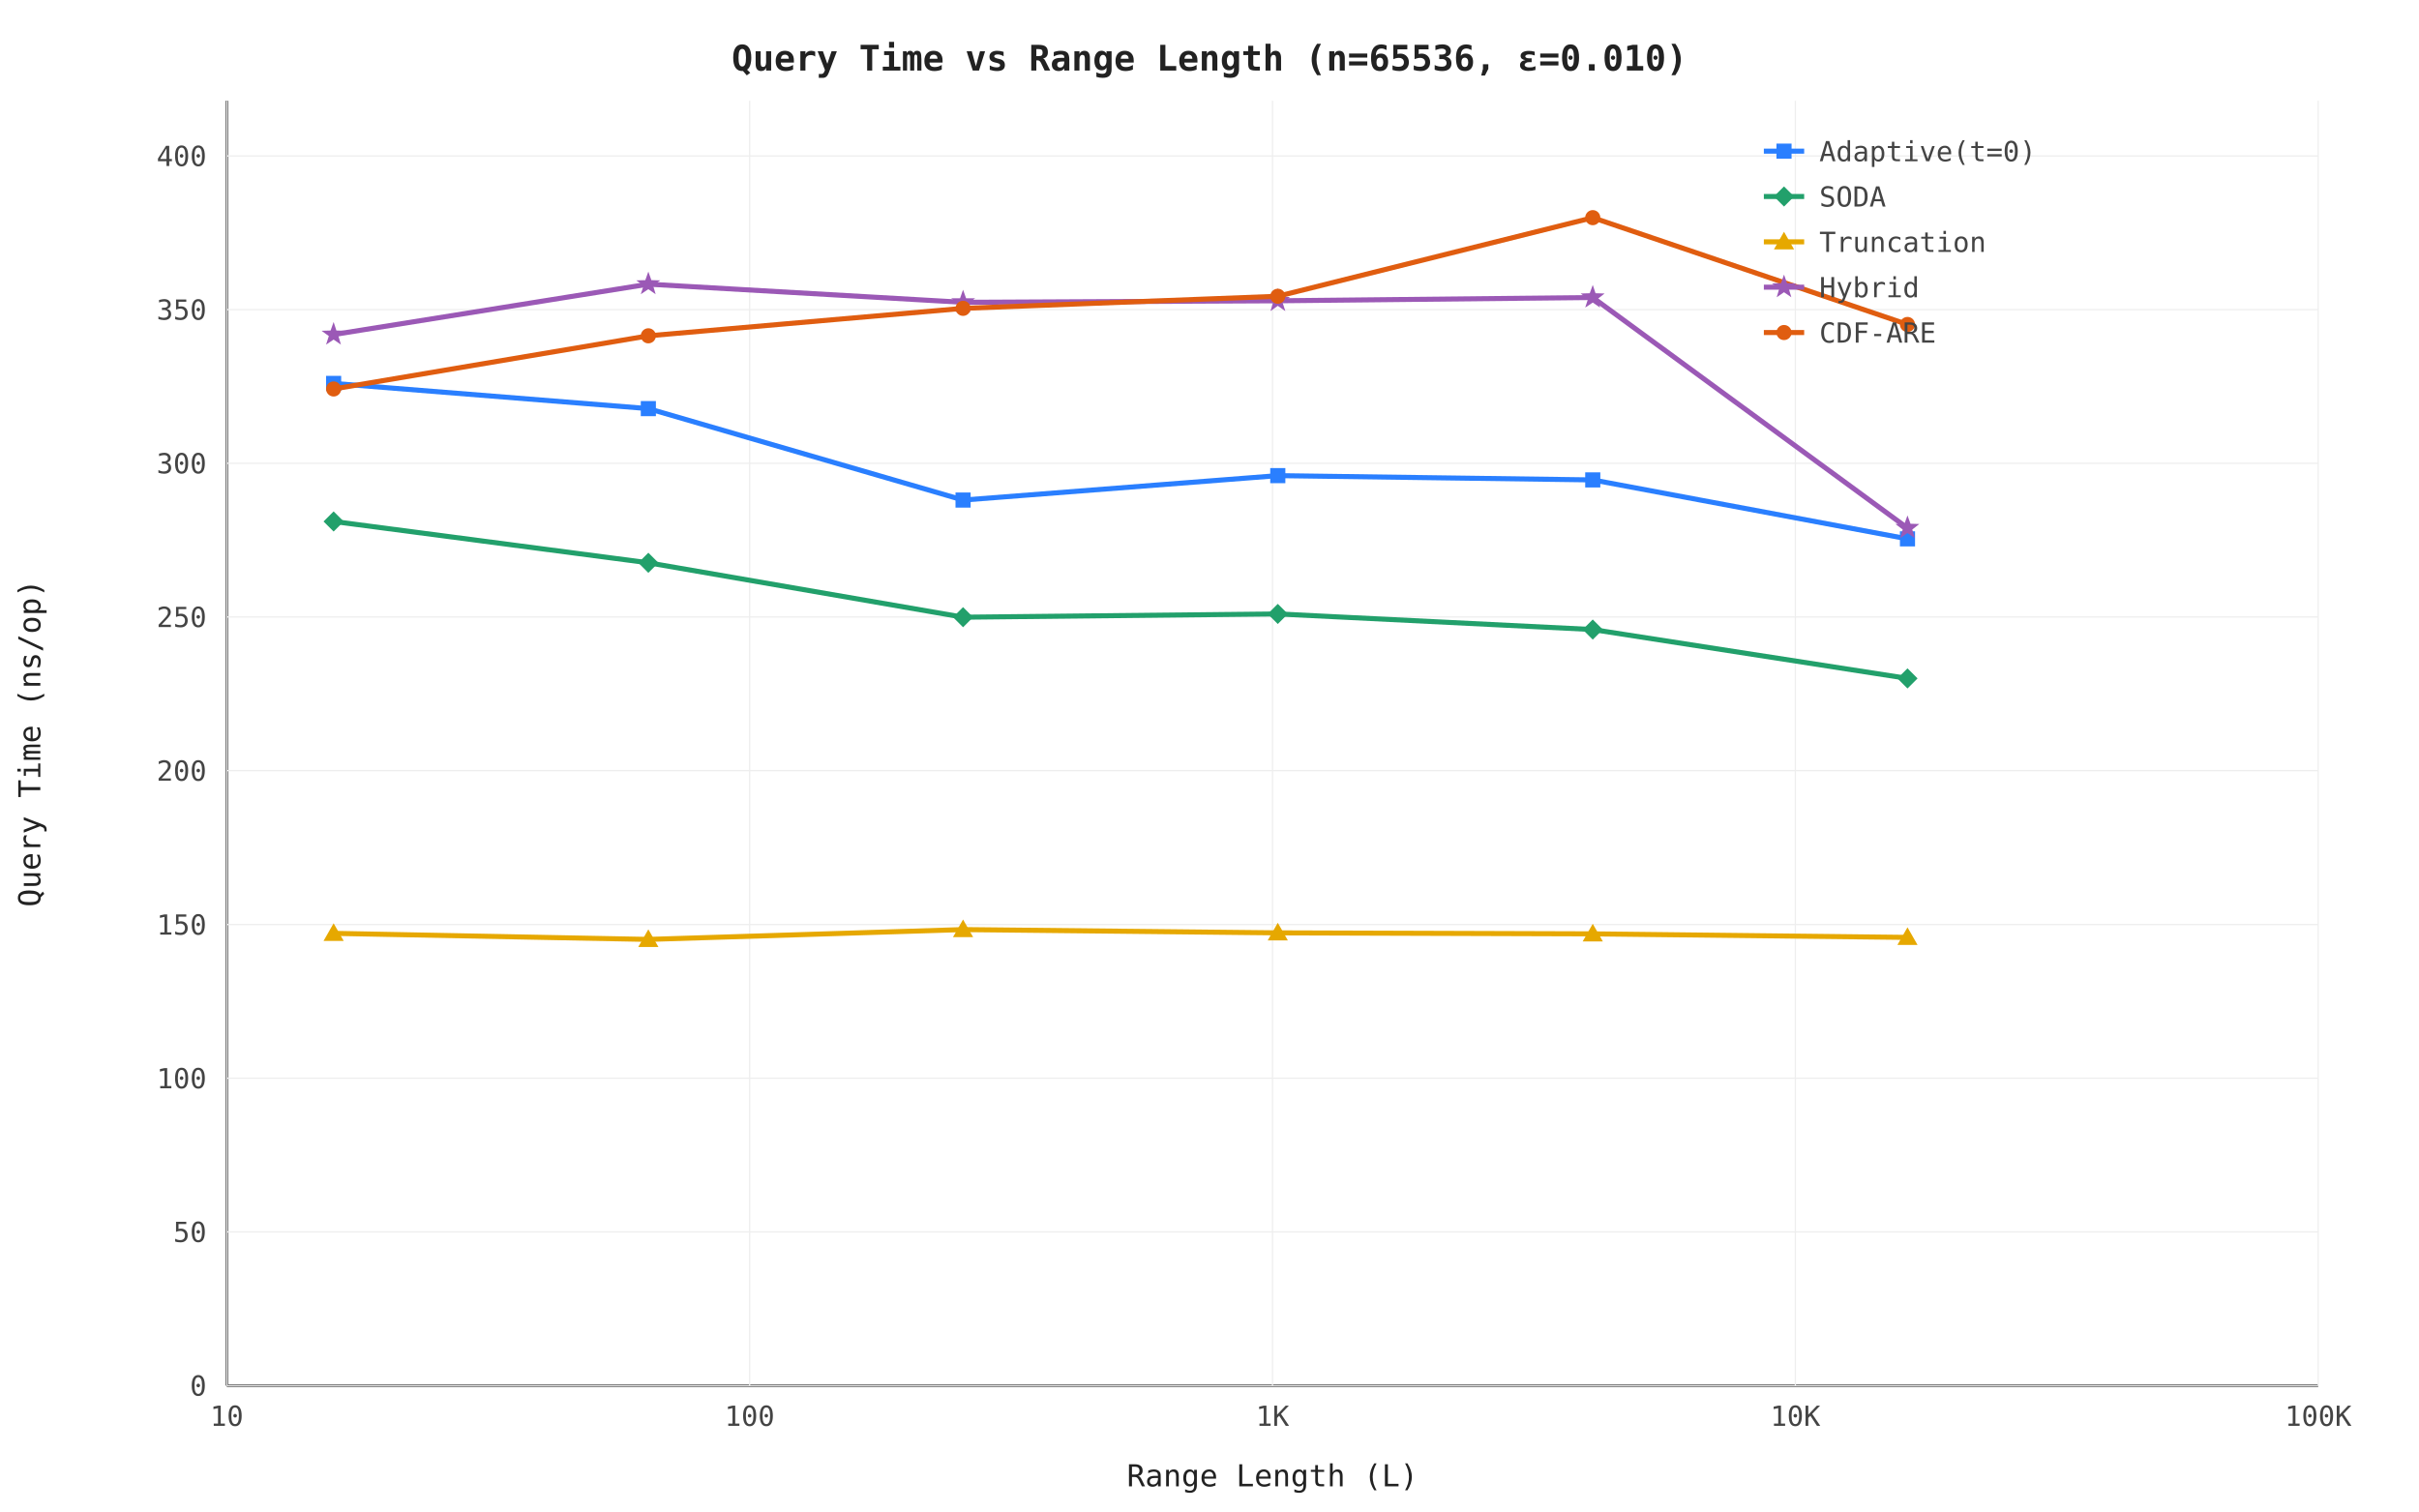
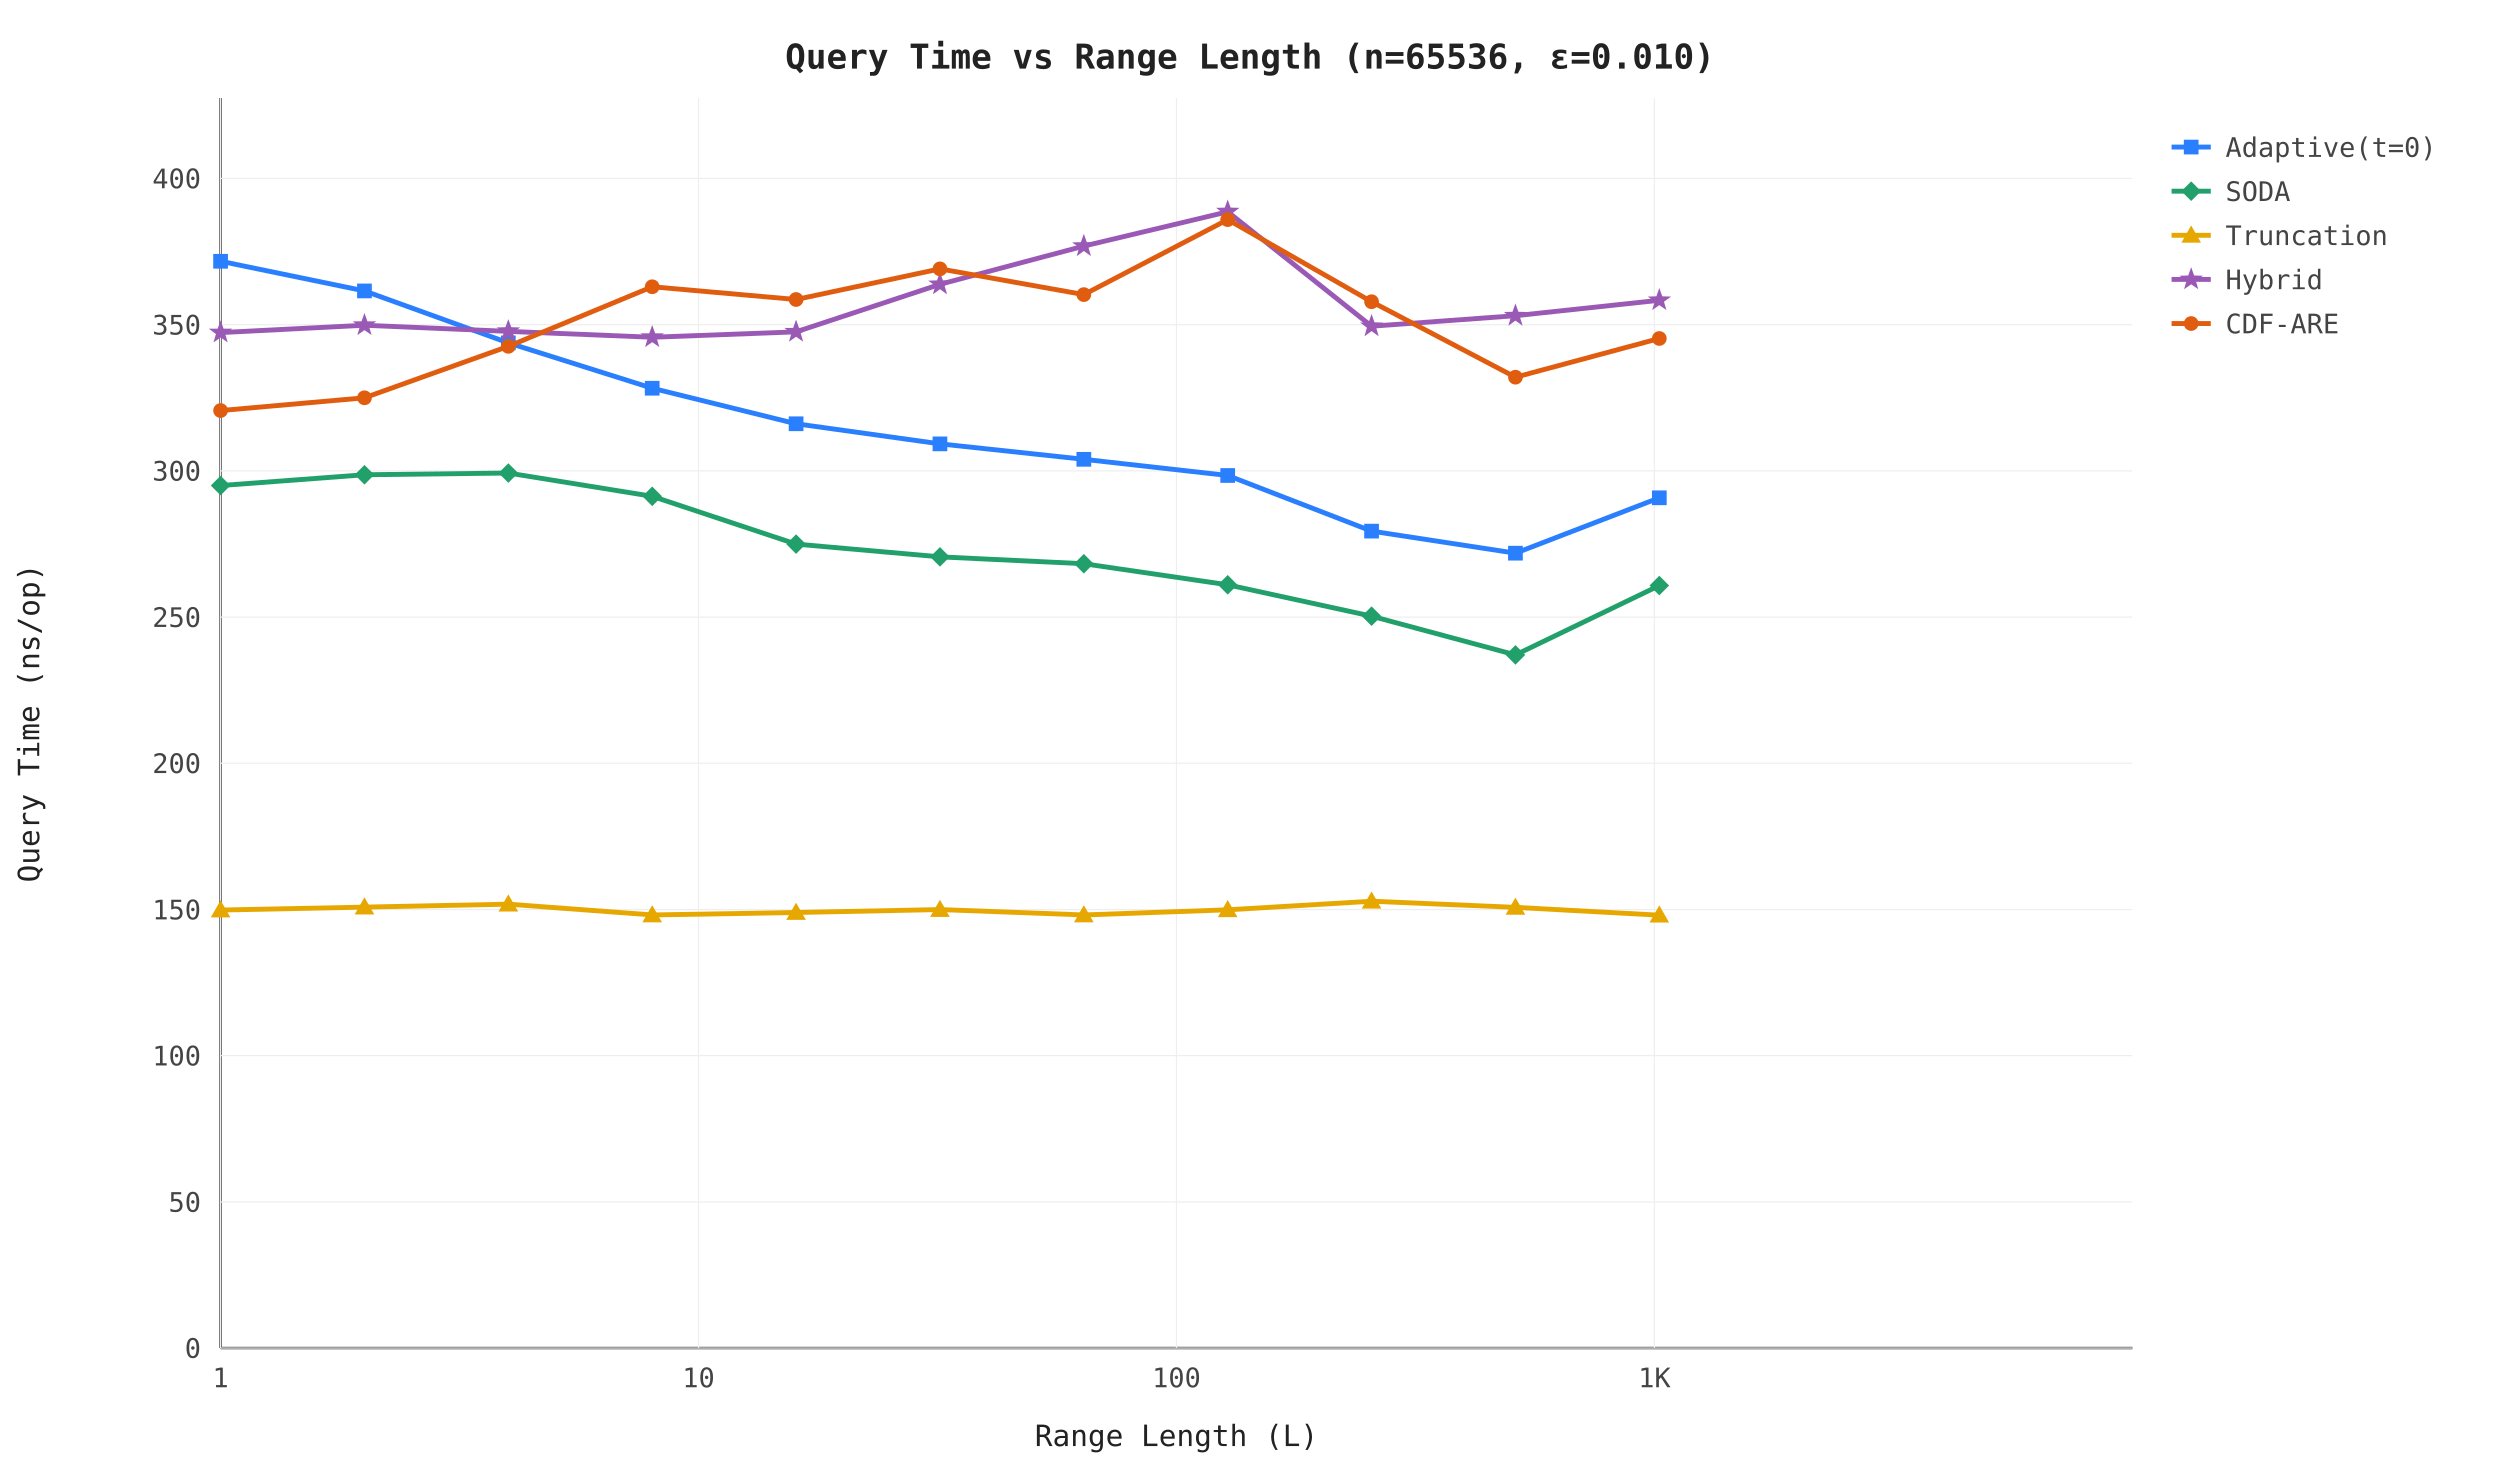
- <svg xmlns="http://www.w3.org/2000/svg" width="960" height="600" viewBox="0 0 960 600">
+ <svg xmlns="http://www.w3.org/2000/svg" width="1020" height="600" viewBox="0 0 1020 600">
  <style>text{font-family:Menlo,Monaco,monospace;font-size:12px;fill:#222} .axis{stroke:#333;stroke-width:1} .grid{stroke:#eee;stroke-width:0.5} .label{font-size:11px;fill:#444}</style>
-   <text x="480" y="28" text-anchor="middle" style="font-size:14px;font-weight:bold">Query Time vs Range Length (n=65536, ε=0.010)</text>
-   <line class="axis" x1="90.0" y1="550.0" x2="920.0" y2="550.0" />
+   <text x="510" y="28" text-anchor="middle" style="font-size:14px;font-weight:bold">Query Time vs Range Length (n=65536, ε=0.010)</text>
+   <line class="axis" x1="90.0" y1="550.0" x2="870.0" y2="550.0" />
  <line class="axis" x1="90.0" y1="40.0" x2="90.0" y2="550.0" />
-   <line class="grid" x1="90.0" y1="550.0" x2="920.0" y2="550.0" />
+   <line class="grid" x1="90.0" y1="550.0" x2="870.0" y2="550.0" />
  <text class="label" x="82.0" y="554.0" text-anchor="end">0</text>
-   <line class="grid" x1="90.0" y1="489.0" x2="920.0" y2="489.0" />
-   <text class="label" x="82.0" y="493.0" text-anchor="end">50</text>
-   <line class="grid" x1="90.0" y1="428.0" x2="920.0" y2="428.0" />
-   <text class="label" x="82.0" y="432.0" text-anchor="end">100</text>
-   <line class="grid" x1="90.0" y1="367.0" x2="920.0" y2="367.0" />
-   <text class="label" x="82.0" y="371.0" text-anchor="end">150</text>
-   <line class="grid" x1="90.0" y1="305.9" x2="920.0" y2="305.9" />
-   <text class="label" x="82.0" y="309.9" text-anchor="end">200</text>
-   <line class="grid" x1="90.0" y1="244.9" x2="920.0" y2="244.9" />
-   <text class="label" x="82.0" y="248.9" text-anchor="end">250</text>
-   <line class="grid" x1="90.0" y1="183.9" x2="920.0" y2="183.9" />
-   <text class="label" x="82.0" y="187.9" text-anchor="end">300</text>
-   <line class="grid" x1="90.0" y1="122.9" x2="920.0" y2="122.9" />
-   <text class="label" x="82.0" y="126.9" text-anchor="end">350</text>
-   <line class="grid" x1="90.0" y1="61.9" x2="920.0" y2="61.9" />
-   <text class="label" x="82.0" y="65.9" text-anchor="end">400</text>
+   <line class="grid" x1="90.0" y1="490.4" x2="870.0" y2="490.4" />
+   <text class="label" x="82.0" y="494.4" text-anchor="end">50</text>
+   <line class="grid" x1="90.0" y1="430.7" x2="870.0" y2="430.7" />
+   <text class="label" x="82.0" y="434.7" text-anchor="end">100</text>
+   <line class="grid" x1="90.0" y1="371.1" x2="870.0" y2="371.1" />
+   <text class="label" x="82.0" y="375.1" text-anchor="end">150</text>
+   <line class="grid" x1="90.0" y1="311.4" x2="870.0" y2="311.4" />
+   <text class="label" x="82.0" y="315.4" text-anchor="end">200</text>
+   <line class="grid" x1="90.0" y1="251.8" x2="870.0" y2="251.8" />
+   <text class="label" x="82.0" y="255.8" text-anchor="end">250</text>
+   <line class="grid" x1="90.0" y1="192.1" x2="870.0" y2="192.1" />
+   <text class="label" x="82.0" y="196.1" text-anchor="end">300</text>
+   <line class="grid" x1="90.0" y1="132.5" x2="870.0" y2="132.5" />
+   <text class="label" x="82.0" y="136.5" text-anchor="end">350</text>
+   <line class="grid" x1="90.0" y1="72.8" x2="870.0" y2="72.8" />
+   <text class="label" x="82.0" y="76.8" text-anchor="end">400</text>
  <line class="grid" x1="90.0" y1="40.0" x2="90.0" y2="550.0" />
-   <text class="label" x="90.0" y="566.0" text-anchor="middle">10</text>
-   <line class="grid" x1="297.5" y1="40.0" x2="297.5" y2="550.0" />
-   <text class="label" x="297.5" y="566.0" text-anchor="middle">100</text>
-   <line class="grid" x1="505.0" y1="40.0" x2="505.0" y2="550.0" />
-   <text class="label" x="505.0" y="566.0" text-anchor="middle">1K</text>
-   <line class="grid" x1="712.5" y1="40.0" x2="712.5" y2="550.0" />
-   <text class="label" x="712.5" y="566.0" text-anchor="middle">10K</text>
-   <line class="grid" x1="920.0" y1="40.0" x2="920.0" y2="550.0" />
-   <text class="label" x="920.0" y="566.0" text-anchor="middle">100K</text>
-   <polyline fill="none" stroke="#2a7fff" stroke-width="2" points="132.4,152.2 257.3,162.2 382.2,198.5 507.1,188.8 632.1,190.5 757.0,213.9" />
-   <rect x="129.4" y="149.2" width="6" height="6" fill="#2a7fff" />
-   <rect x="254.3" y="159.2" width="6" height="6" fill="#2a7fff" />
-   <rect x="379.2" y="195.5" width="6" height="6" fill="#2a7fff" />
-   <rect x="504.1" y="185.8" width="6" height="6" fill="#2a7fff" />
-   <rect x="629.1" y="187.5" width="6" height="6" fill="#2a7fff" />
-   <rect x="754.0" y="210.9" width="6" height="6" fill="#2a7fff" />
-   <polyline fill="none" stroke="#22a06b" stroke-width="2" points="132.4,207.0 257.3,223.4 382.2,245.0 507.1,243.7 632.1,249.9 757.0,269.3" />
-   <polygon points="132.4,203.0 136.4,207.0 132.4,211.0 128.4,207.0" fill="#22a06b" />
-   <polygon points="257.3,219.4 261.3,223.4 257.3,227.4 253.3,223.4" fill="#22a06b" />
-   <polygon points="382.2,241.0 386.2,245.0 382.2,249.0 378.2,245.0" fill="#22a06b" />
-   <polygon points="507.1,239.7 511.1,243.7 507.1,247.7 503.1,243.7" fill="#22a06b" />
-   <polygon points="632.1,245.9 636.1,249.9 632.1,253.9 628.1,249.9" fill="#22a06b" />
-   <polygon points="757.0,265.3 761.0,269.3 757.0,273.3 753.0,269.3" fill="#22a06b" />
-   <polyline fill="none" stroke="#e6a800" stroke-width="2" points="132.4,370.5 257.3,372.9 382.2,369.0 507.1,370.3 632.1,370.7 757.0,372.1" />
-   <polygon points="132.4,366.5 136.4,373.5 128.4,373.5" fill="#e6a800" />
-   <polygon points="257.3,368.9 261.3,375.9 253.3,375.9" fill="#e6a800" />
-   <polygon points="382.2,365.0 386.2,372.0 378.2,372.0" fill="#e6a800" />
-   <polygon points="507.1,366.3 511.1,373.3 503.1,373.3" fill="#e6a800" />
-   <polygon points="632.1,366.7 636.1,373.7 628.1,373.7" fill="#e6a800" />
-   <polygon points="757.0,368.1 761.0,375.1 753.0,375.1" fill="#e6a800" />
-   <polyline fill="none" stroke="#9b59b6" stroke-width="2" points="132.4,132.8 257.3,112.8 382.2,120.0 507.1,119.4 632.1,118.1 757.0,209.6" />
-   <polygon points="132.4,127.8 131.2,131.2 127.6,131.3 130.5,133.4 129.4,136.8 132.4,134.8 135.3,136.8 134.3,133.4 137.1,131.3 133.5,131.2" fill="#9b59b6" />
-   <polygon points="257.3,107.8 256.1,111.2 252.5,111.3 255.4,113.4 254.3,116.8 257.3,114.8 260.2,116.8 259.2,113.4 262.0,111.3 258.5,111.2" fill="#9b59b6" />
-   <polygon points="382.2,115.0 381.0,118.4 377.5,118.4 380.3,120.6 379.3,124.0 382.2,122.0 385.1,124.0 384.1,120.6 387.0,118.4 383.4,118.4" fill="#9b59b6" />
-   <polygon points="507.1,114.4 506.0,117.8 502.4,117.9 505.2,120.1 504.2,123.5 507.1,121.4 510.1,123.5 509.0,120.1 511.9,117.9 508.3,117.8" fill="#9b59b6" />
-   <polygon points="632.1,113.1 630.9,116.4 627.3,116.5 630.2,118.7 629.1,122.1 632.1,120.1 635.0,122.1 634.0,118.7 636.8,116.5 633.2,116.4" fill="#9b59b6" />
-   <polygon points="757.0,204.6 755.8,207.9 752.2,208.0 755.1,210.2 754.1,213.6 757.0,211.6 759.9,213.6 758.9,210.2 761.7,208.0 758.2,207.9" fill="#9b59b6" />
-   <polyline fill="none" stroke="#e05d10" stroke-width="2" points="132.4,154.4 257.3,133.3 382.2,122.4 507.1,117.6 632.1,86.4 757.0,128.8" />
-   <circle cx="132.4" cy="154.4" r="3" fill="#e05d10" />
-   <circle cx="257.3" cy="133.3" r="3" fill="#e05d10" />
-   <circle cx="382.2" cy="122.4" r="3" fill="#e05d10" />
-   <circle cx="507.1" cy="117.6" r="3" fill="#e05d10" />
-   <circle cx="632.1" cy="86.4" r="3" fill="#e05d10" />
-   <circle cx="757.0" cy="128.8" r="3" fill="#e05d10" />
-   <line x1="700" y1="60" x2="716" y2="60" stroke="#2a7fff" stroke-width="2" />
-   <rect x="705.0" y="57.0" width="6" height="6" fill="#2a7fff" />
-   <text class="label" x="722" y="64">Adaptive(t=0)</text>
-   <line x1="700" y1="78" x2="716" y2="78" stroke="#22a06b" stroke-width="2" />
-   <polygon points="708.0,74.0 712.0,78.0 708.0,82.0 704.0,78.0" fill="#22a06b" />
-   <text class="label" x="722" y="82">SODA</text>
-   <line x1="700" y1="96" x2="716" y2="96" stroke="#e6a800" stroke-width="2" />
-   <polygon points="708.0,92.0 712.0,99.0 704.0,99.0" fill="#e6a800" />
-   <text class="label" x="722" y="100">Truncation</text>
-   <line x1="700" y1="114" x2="716" y2="114" stroke="#9b59b6" stroke-width="2" />
-   <polygon points="708.0,109.0 706.8,112.4 703.2,112.5 706.1,114.6 705.1,118.0 708.0,116.0 710.9,118.0 709.9,114.6 712.8,112.5 709.2,112.4" fill="#9b59b6" />
-   <text class="label" x="722" y="118">Hybrid</text>
-   <line x1="700" y1="132" x2="716" y2="132" stroke="#e05d10" stroke-width="2" />
-   <circle cx="708.0" cy="132.0" r="3" fill="#e05d10" />
-   <text class="label" x="722" y="136">CDF-ARE</text>
-   <text x="505" y="590" text-anchor="middle">Range Length (L)</text>
+   <text class="label" x="90.0" y="566.0" text-anchor="middle">1</text>
+   <line class="grid" x1="285.0" y1="40.0" x2="285.0" y2="550.0" />
+   <text class="label" x="285.0" y="566.0" text-anchor="middle">10</text>
+   <line class="grid" x1="480.0" y1="40.0" x2="480.0" y2="550.0" />
+   <text class="label" x="480.0" y="566.0" text-anchor="middle">100</text>
+   <line class="grid" x1="675.0" y1="40.0" x2="675.0" y2="550.0" />
+   <text class="label" x="675.0" y="566.0" text-anchor="middle">1K</text>
+   <polyline fill="none" stroke="#2a7fff" stroke-width="2" points="90.0,106.6 148.7,118.7 207.4,139.9 266.1,158.4 324.8,172.9 383.5,181.1 442.2,187.4 500.9,194.0 559.6,216.7 618.3,225.7 677.0,203.1" />
+   <rect x="87.0" y="103.6" width="6" height="6" fill="#2a7fff" />
+   <rect x="145.7" y="115.7" width="6" height="6" fill="#2a7fff" />
+   <rect x="204.4" y="136.9" width="6" height="6" fill="#2a7fff" />
+   <rect x="263.1" y="155.4" width="6" height="6" fill="#2a7fff" />
+   <rect x="321.8" y="169.9" width="6" height="6" fill="#2a7fff" />
+   <rect x="380.5" y="178.1" width="6" height="6" fill="#2a7fff" />
+   <rect x="439.2" y="184.4" width="6" height="6" fill="#2a7fff" />
+   <rect x="497.9" y="191.0" width="6" height="6" fill="#2a7fff" />
+   <rect x="556.6" y="213.7" width="6" height="6" fill="#2a7fff" />
+   <rect x="615.3" y="222.7" width="6" height="6" fill="#2a7fff" />
+   <rect x="674.0" y="200.1" width="6" height="6" fill="#2a7fff" />
+   <polyline fill="none" stroke="#22a06b" stroke-width="2" points="90.0,198.1 148.7,193.7 207.4,193.0 266.1,202.5 324.8,222.0 383.5,227.2 442.2,230.0 500.9,238.6 559.6,251.4 618.3,267.2 677.0,238.9" />
+   <polygon points="90.0,194.1 94.0,198.1 90.0,202.1 86.0,198.1" fill="#22a06b" />
+   <polygon points="148.7,189.7 152.7,193.7 148.7,197.7 144.7,193.7" fill="#22a06b" />
+   <polygon points="207.4,189.0 211.4,193.0 207.4,197.0 203.4,193.0" fill="#22a06b" />
+   <polygon points="266.1,198.5 270.1,202.5 266.1,206.5 262.1,202.5" fill="#22a06b" />
+   <polygon points="324.8,218.0 328.8,222.0 324.8,226.0 320.8,222.0" fill="#22a06b" />
+   <polygon points="383.5,223.2 387.5,227.2 383.5,231.2 379.5,227.2" fill="#22a06b" />
+   <polygon points="442.2,226.0 446.2,230.0 442.2,234.0 438.2,230.0" fill="#22a06b" />
+   <polygon points="500.9,234.6 504.9,238.6 500.9,242.6 496.9,238.6" fill="#22a06b" />
+   <polygon points="559.6,247.4 563.6,251.4 559.6,255.4 555.6,251.4" fill="#22a06b" />
+   <polygon points="618.3,263.2 622.3,267.2 618.3,271.2 614.3,267.2" fill="#22a06b" />
+   <polygon points="677.0,234.9 681.0,238.9 677.0,242.9 673.0,238.9" fill="#22a06b" />
+   <polyline fill="none" stroke="#e6a800" stroke-width="2" points="90.0,371.3 148.7,370.1 207.4,368.9 266.1,373.3 324.8,372.3 383.5,371.1 442.2,373.3 500.9,371.2 559.6,367.7 618.3,370.2 677.0,373.4" />
+   <polygon points="90.0,367.3 94.0,374.3 86.0,374.3" fill="#e6a800" />
+   <polygon points="148.7,366.1 152.7,373.1 144.7,373.1" fill="#e6a800" />
+   <polygon points="207.4,364.9 211.4,371.9 203.4,371.9" fill="#e6a800" />
+   <polygon points="266.1,369.3 270.1,376.3 262.1,376.3" fill="#e6a800" />
+   <polygon points="324.8,368.3 328.8,375.3 320.8,375.3" fill="#e6a800" />
+   <polygon points="383.5,367.1 387.5,374.1 379.5,374.1" fill="#e6a800" />
+   <polygon points="442.2,369.3 446.2,376.3 438.2,376.3" fill="#e6a800" />
+   <polygon points="500.9,367.2 504.9,374.2 496.9,374.2" fill="#e6a800" />
+   <polygon points="559.6,363.7 563.6,370.7 555.6,370.7" fill="#e6a800" />
+   <polygon points="618.3,366.2 622.3,373.2 614.3,373.2" fill="#e6a800" />
+   <polygon points="677.0,369.4 681.0,376.4 673.0,376.4" fill="#e6a800" />
+   <polyline fill="none" stroke="#9b59b6" stroke-width="2" points="90.0,135.7 148.7,132.7 207.4,135.2 266.1,137.6 324.8,135.4 383.5,116.0 442.2,100.4 500.9,86.4 559.6,133.1 618.3,128.8 677.0,122.5" />
+   <polygon points="90.0,130.7 88.8,134.1 85.2,134.1 88.1,136.3 87.1,139.7 90.0,137.7 92.9,139.7 91.9,136.3 94.8,134.1 91.2,134.1" fill="#9b59b6" />
+   <polygon points="148.7,127.7 147.5,131.1 143.9,131.1 146.8,133.3 145.8,136.7 148.7,134.7 151.6,136.7 150.6,133.3 153.5,131.1 149.9,131.1" fill="#9b59b6" />
+   <polygon points="207.4,130.2 206.2,133.5 202.6,133.6 205.5,135.8 204.5,139.2 207.4,137.2 210.3,139.2 209.3,135.8 212.2,133.6 208.6,133.5" fill="#9b59b6" />
+   <polygon points="266.1,132.6 264.9,136.0 261.3,136.0 264.2,138.2 263.2,141.6 266.1,139.6 269.0,141.6 268.0,138.2 270.9,136.0 267.3,136.0" fill="#9b59b6" />
+   <polygon points="324.8,130.4 323.6,133.8 320.0,133.8 322.9,136.0 321.9,139.4 324.8,137.4 327.7,139.4 326.7,136.0 329.6,133.8 326.0,133.8" fill="#9b59b6" />
+   <polygon points="383.5,111.0 382.3,114.4 378.7,114.5 381.6,116.6 380.6,120.1 383.5,118.0 386.4,120.1 385.4,116.6 388.3,114.5 384.7,114.4" fill="#9b59b6" />
+   <polygon points="442.2,95.4 441.0,98.8 437.4,98.9 440.3,101.0 439.3,104.5 442.2,102.4 445.1,104.5 444.1,101.0 447.0,98.9 443.4,98.8" fill="#9b59b6" />
+   <polygon points="500.9,81.4 499.7,84.7 496.2,84.8 499.0,87.0 498.0,90.4 500.9,88.4 503.8,90.4 502.8,87.0 505.7,84.8 502.1,84.7" fill="#9b59b6" />
+   <polygon points="559.6,128.1 558.4,131.5 554.9,131.6 557.7,133.7 556.7,137.2 559.6,135.1 562.5,137.2 561.5,133.7 564.4,131.6 560.8,131.5" fill="#9b59b6" />
+   <polygon points="618.3,123.8 617.1,127.2 613.6,127.3 616.4,129.5 615.4,132.9 618.3,130.8 621.2,132.9 620.2,129.5 623.1,127.3 619.5,127.2" fill="#9b59b6" />
+   <polygon points="677.0,117.5 675.8,120.9 672.3,121.0 675.1,123.1 674.1,126.5 677.0,124.5 679.9,126.5 678.9,123.1 681.8,121.0 678.2,120.9" fill="#9b59b6" />
+   <polyline fill="none" stroke="#e05d10" stroke-width="2" points="90.0,167.5 148.7,162.3 207.4,141.3 266.1,117.0 324.8,122.2 383.5,109.7 442.2,120.2 500.9,89.6 559.6,123.1 618.3,153.9 677.0,138.1" />
+   <circle cx="90.0" cy="167.5" r="3" fill="#e05d10" />
+   <circle cx="148.7" cy="162.3" r="3" fill="#e05d10" />
+   <circle cx="207.4" cy="141.3" r="3" fill="#e05d10" />
+   <circle cx="266.1" cy="117.0" r="3" fill="#e05d10" />
+   <circle cx="324.8" cy="122.2" r="3" fill="#e05d10" />
+   <circle cx="383.5" cy="109.7" r="3" fill="#e05d10" />
+   <circle cx="442.2" cy="120.2" r="3" fill="#e05d10" />
+   <circle cx="500.9" cy="89.6" r="3" fill="#e05d10" />
+   <circle cx="559.6" cy="123.1" r="3" fill="#e05d10" />
+   <circle cx="618.3" cy="153.9" r="3" fill="#e05d10" />
+   <circle cx="677.0" cy="138.1" r="3" fill="#e05d10" />
+   <line x1="886" y1="60" x2="902" y2="60" stroke="#2a7fff" stroke-width="2" />
+   <rect x="891.0" y="57.0" width="6" height="6" fill="#2a7fff" />
+   <text class="label" x="908" y="64">Adaptive(t=0)</text>
+   <line x1="886" y1="78" x2="902" y2="78" stroke="#22a06b" stroke-width="2" />
+   <polygon points="894.0,74.0 898.0,78.0 894.0,82.0 890.0,78.0" fill="#22a06b" />
+   <text class="label" x="908" y="82">SODA</text>
+   <line x1="886" y1="96" x2="902" y2="96" stroke="#e6a800" stroke-width="2" />
+   <polygon points="894.0,92.0 898.0,99.0 890.0,99.0" fill="#e6a800" />
+   <text class="label" x="908" y="100">Truncation</text>
+   <line x1="886" y1="114" x2="902" y2="114" stroke="#9b59b6" stroke-width="2" />
+   <polygon points="894.0,109.0 892.8,112.4 889.2,112.5 892.1,114.6 891.1,118.0 894.0,116.0 896.9,118.0 895.9,114.6 898.8,112.5 895.2,112.4" fill="#9b59b6" />
+   <text class="label" x="908" y="118">Hybrid</text>
+   <line x1="886" y1="132" x2="902" y2="132" stroke="#e05d10" stroke-width="2" />
+   <circle cx="894.0" cy="132.0" r="3" fill="#e05d10" />
+   <text class="label" x="908" y="136">CDF-ARE</text>
+   <text x="480" y="590" text-anchor="middle">Range Length (L)</text>
  <text transform="translate(16,295) rotate(-90)" text-anchor="middle">Query Time (ns/op)</text>
</svg>
